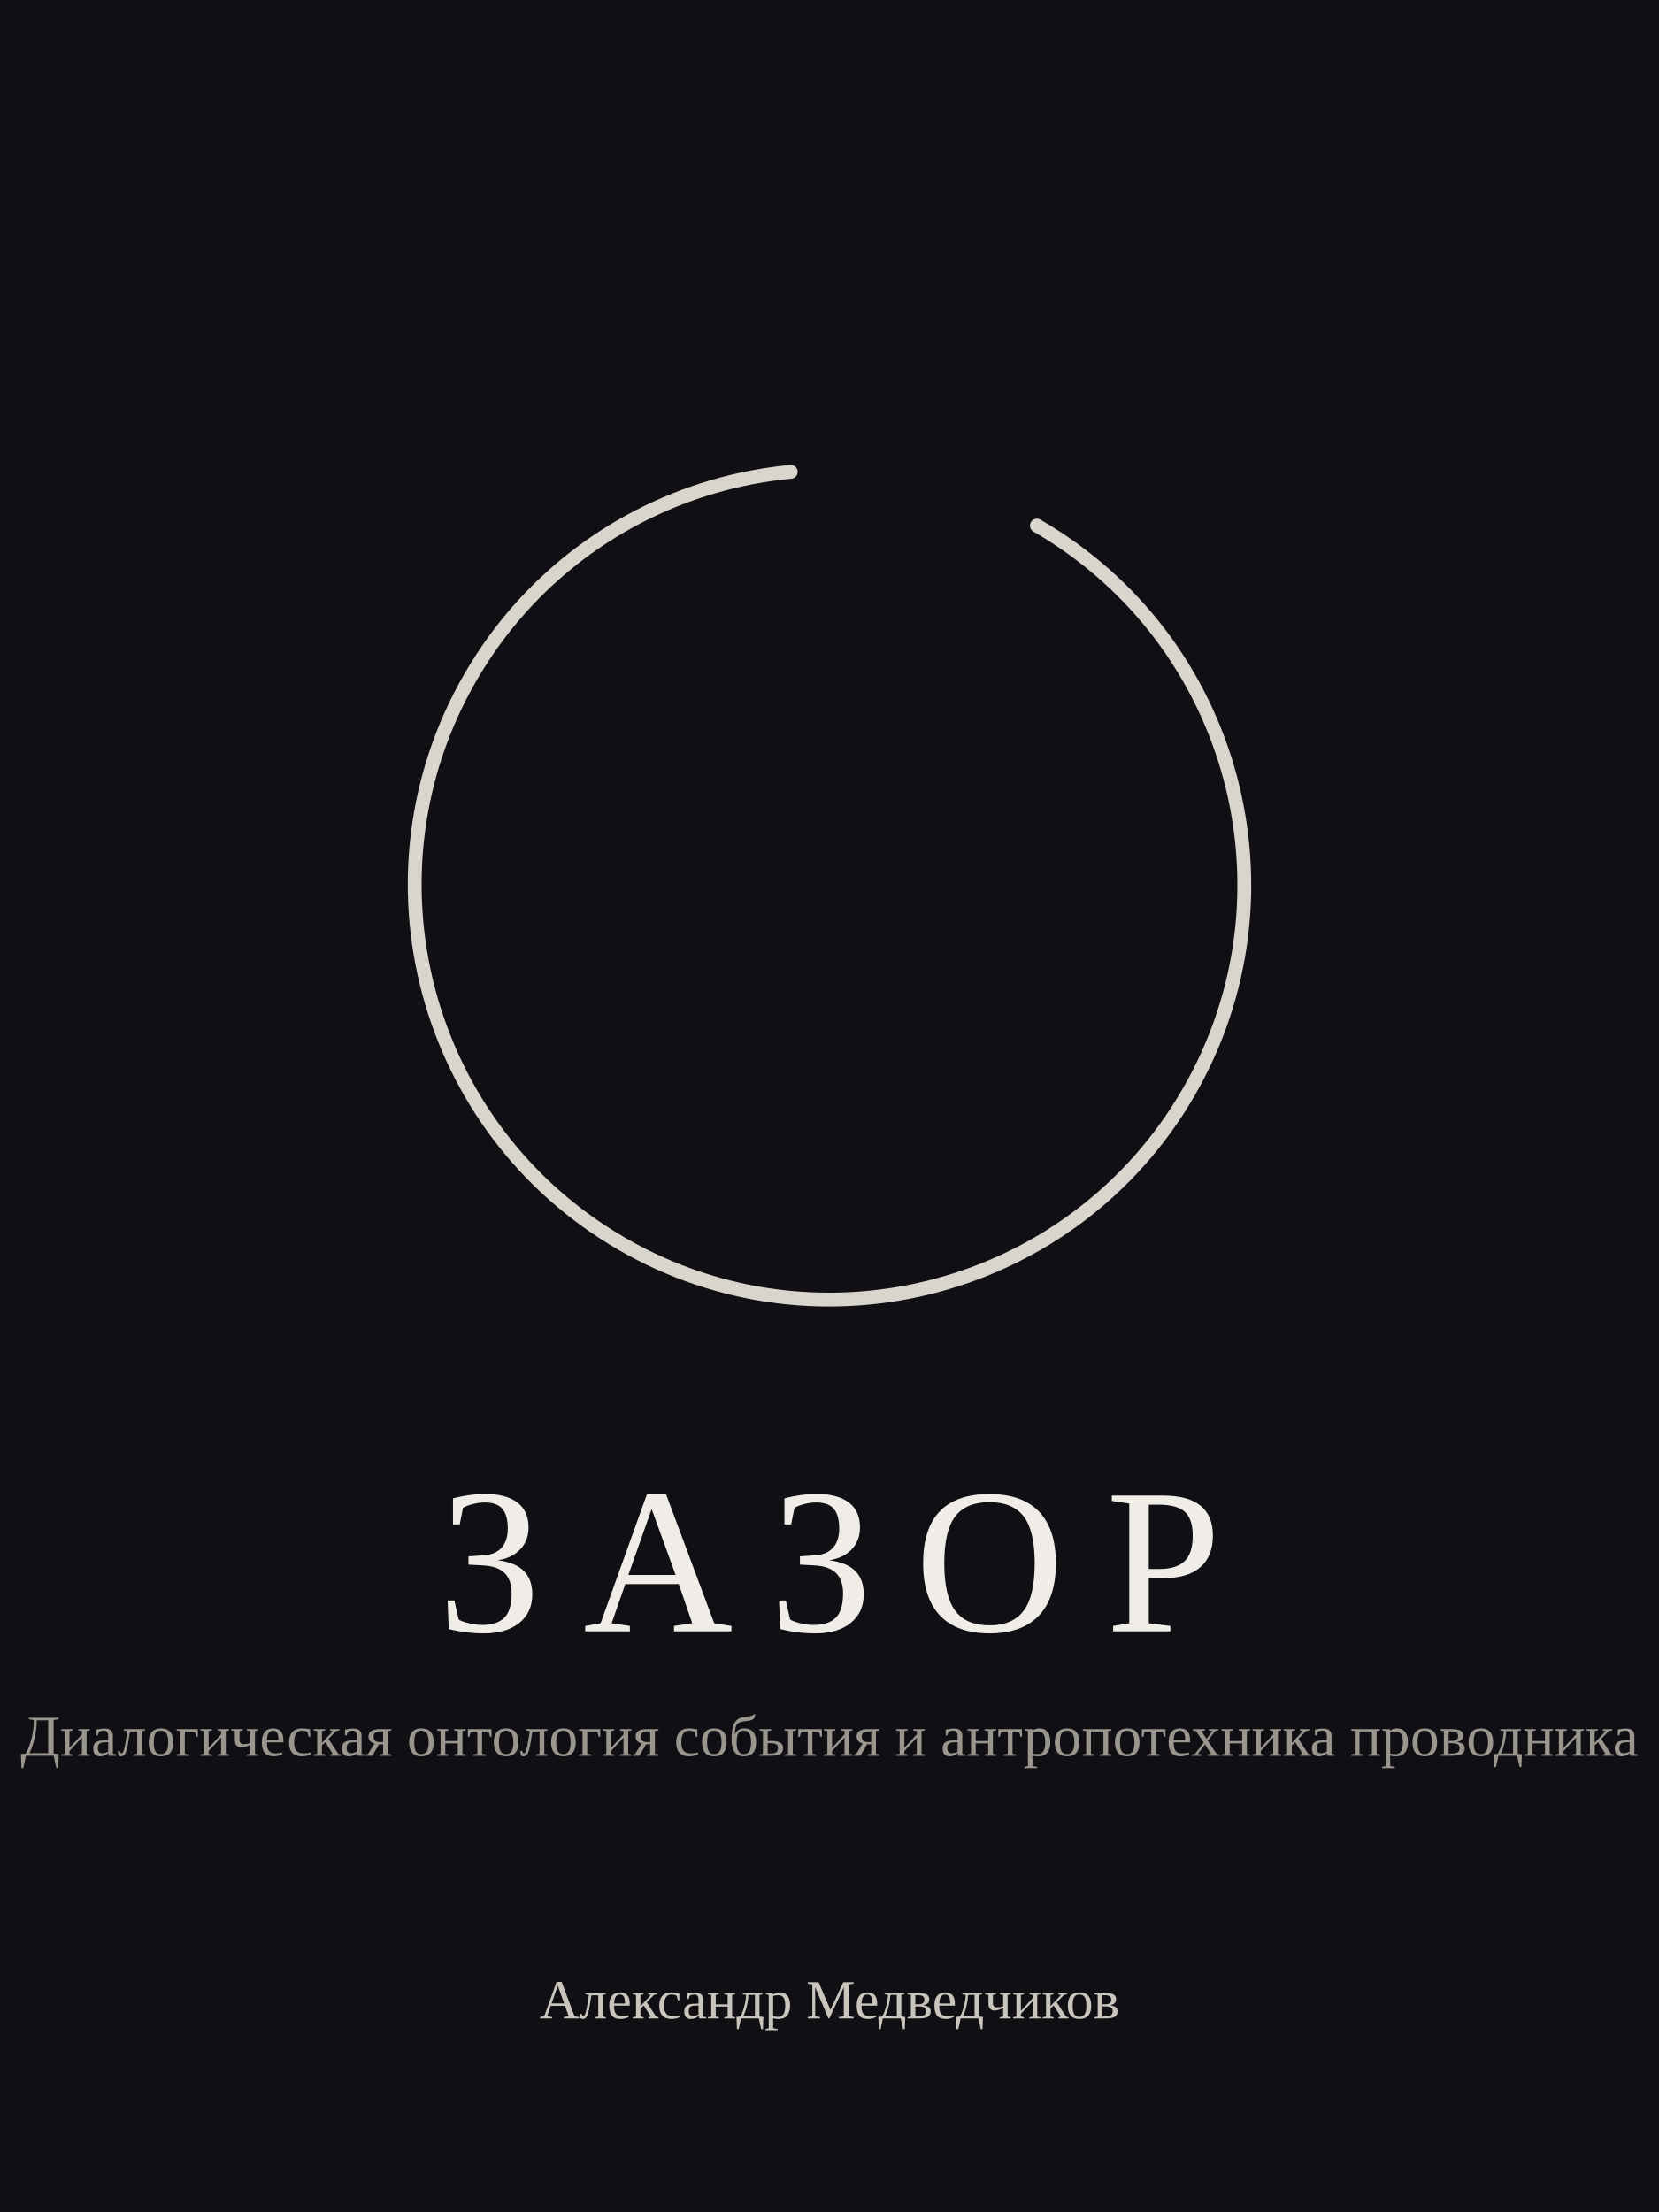
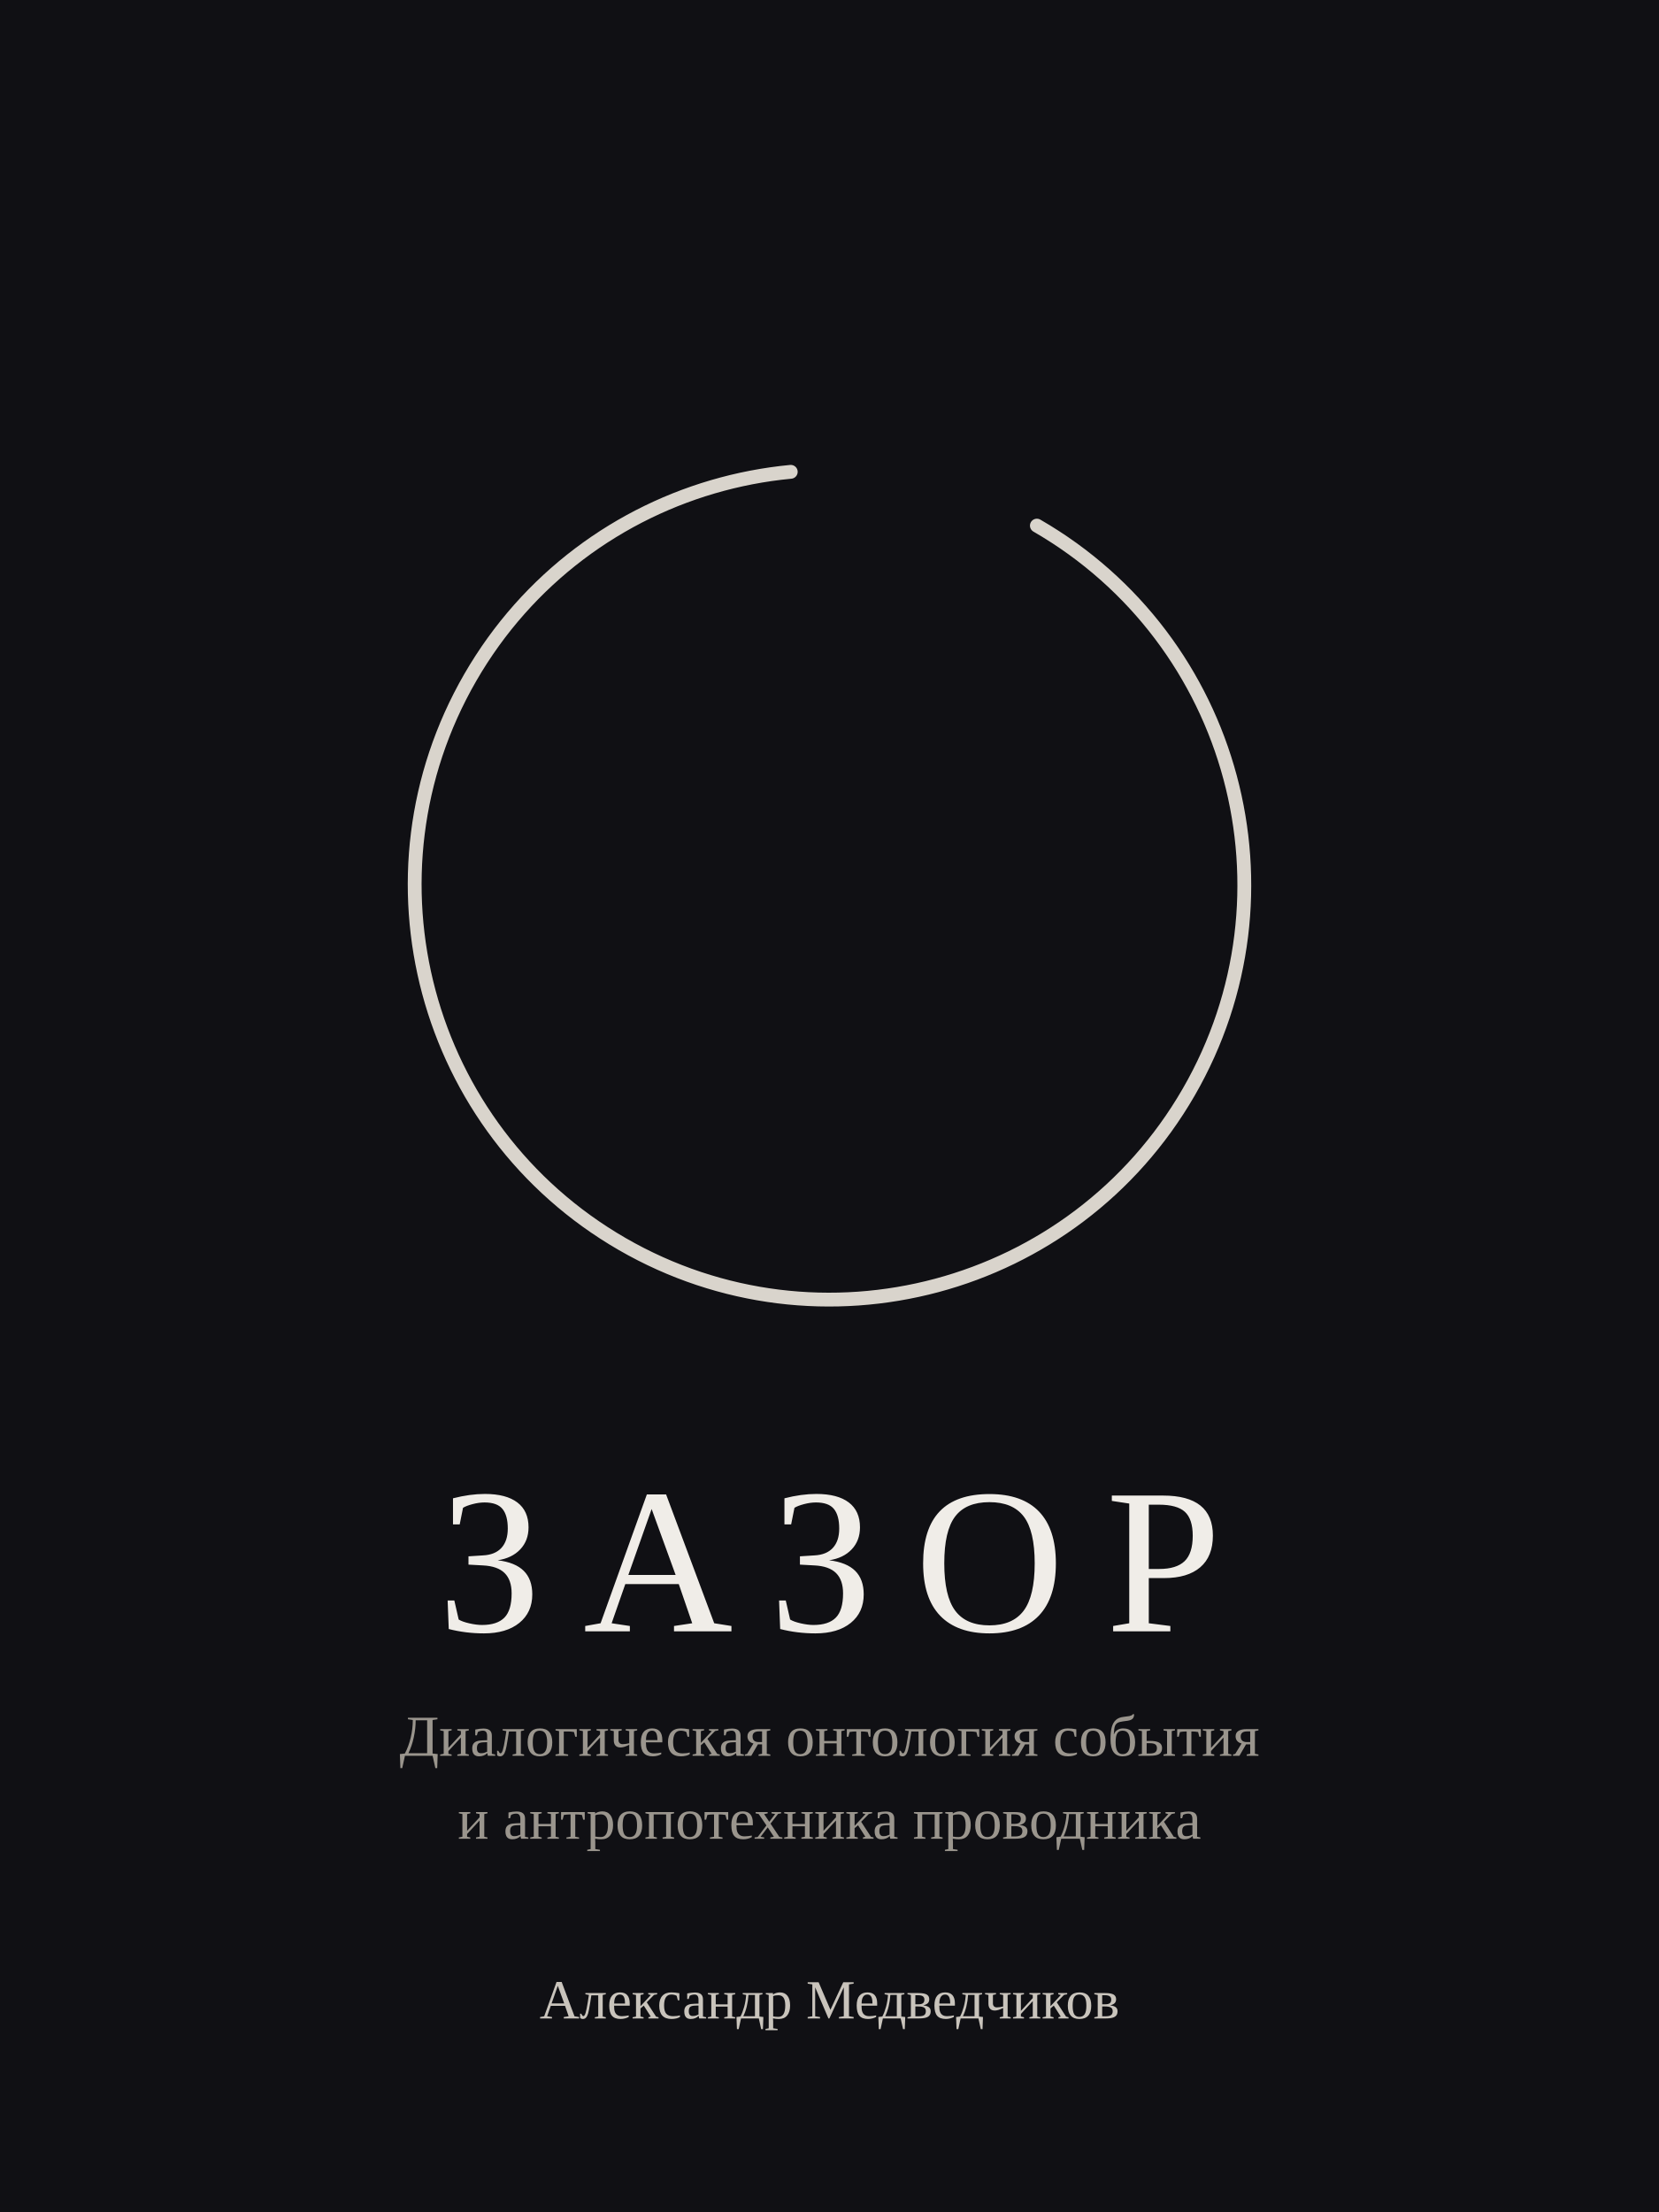
<svg xmlns="http://www.w3.org/2000/svg" width="1200" height="1600" viewBox="0 0 1200 1600">
  <rect width="1200" height="1600" fill="#101014" />
  <circle cx="600" cy="640" r="300" fill="none" stroke="#d9d4cc" stroke-width="10" stroke-linecap="round" stroke-dasharray="1700 190" transform="rotate(-60 600 640)" />
  <text x="600" y="1180" text-anchor="middle" font-family="Georgia, 'Times New Roman', serif" font-size="150" letter-spacing="30" fill="#f0ede8">ЗАЗОР</text>
-   <text x="600" y="1270" text-anchor="middle" font-family="Georgia, 'Times New Roman', serif" font-size="42" fill="#9a958d">Диалогическая онтология события и антропотехника проводника </text>
+   <text x="600" y="1270" text-anchor="middle" font-family="Georgia, 'Times New Roman', serif" font-size="42" fill="#9a958d">Диалогическая онтология события </text>
+   <text x="600" y="1330" text-anchor="middle" font-family="Georgia, 'Times New Roman', serif" font-size="42" fill="#9a958d"> и антропотехника проводника </text>
  <text x="600" y="1460" text-anchor="middle" font-family="Georgia, 'Times New Roman', serif" font-size="40" fill="#c9c4bc">Александр Медведчиков</text>
</svg>
